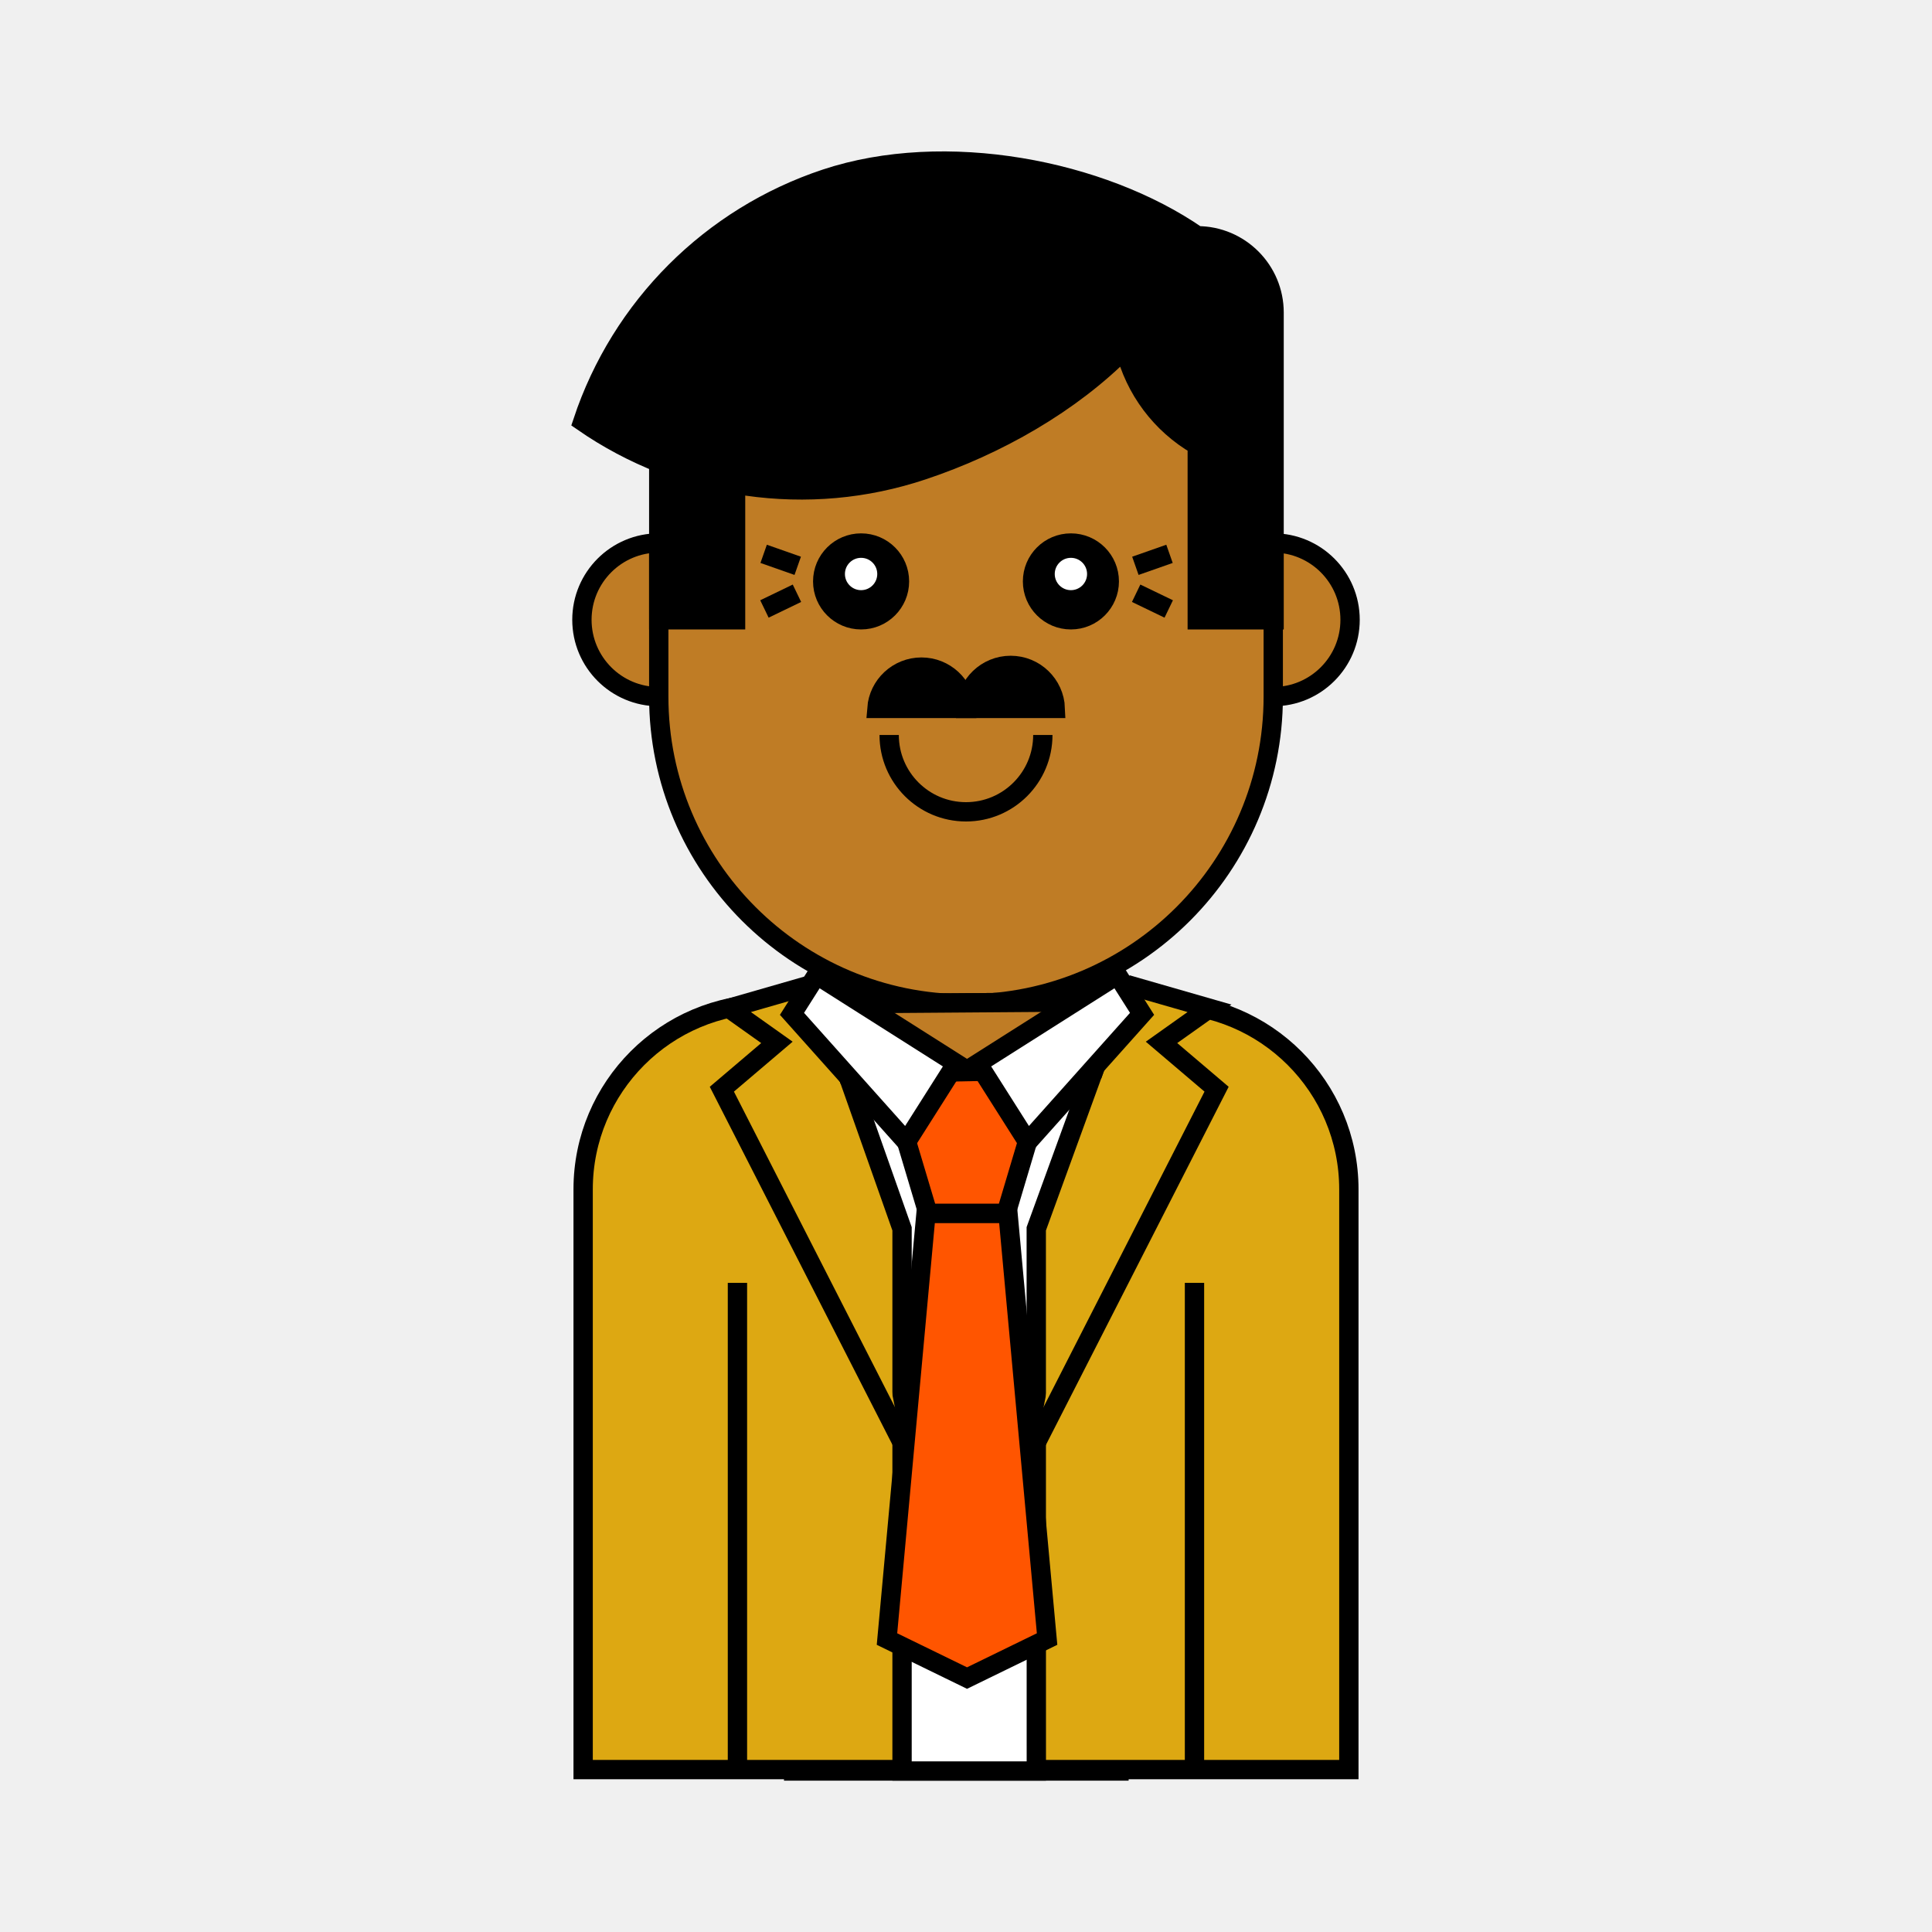
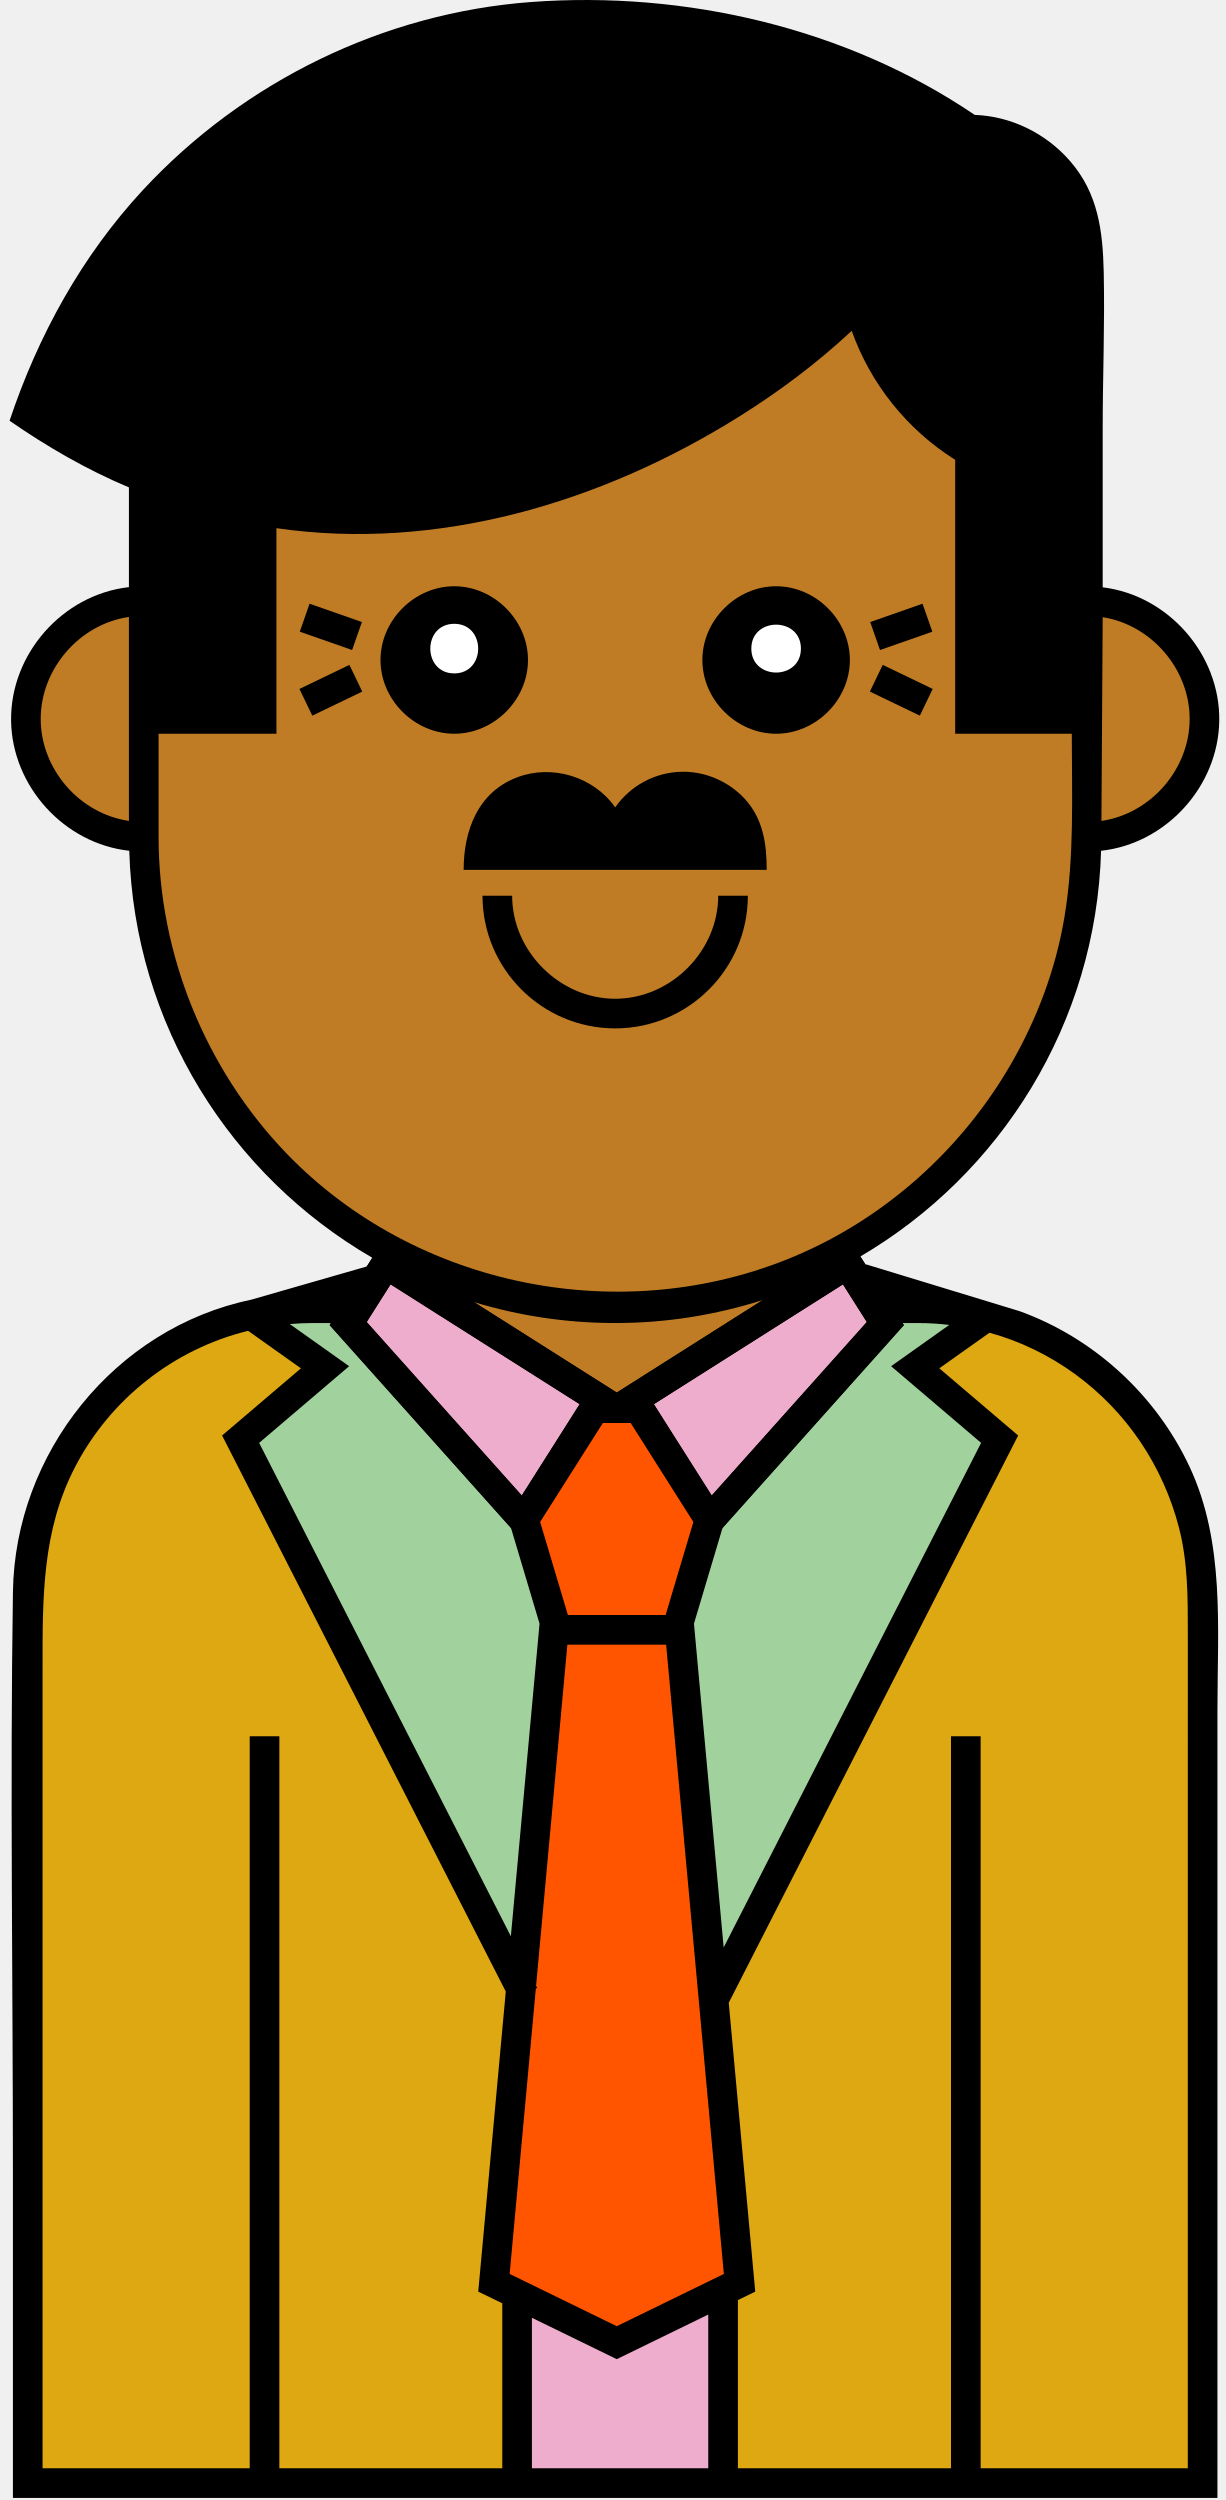
- <svg xmlns="http://www.w3.org/2000/svg" id="Layer_1" data-name="Layer 1" viewBox="0 0 300 300">
-   <defs>
-     <style>.cls-1{fill:#dda812;}.cls-1,.cls-2,.cls-3,.cls-4,.cls-5,.cls-6,.cls-7{stroke:#000;stroke-miterlimit:10;stroke-width:3px;}.cls-2{fill:none;}.cls-3{fill:#ffaee4;}.cls-4{fill:#bf7c25;}.cls-6{fill:#fff;}.cls-7{fill:#f50;}</style>
-   </defs>
-   <rect class="cls-1" x="123.24" y="165.96" width="50.51" height="109.04" />
-   <path class="cls-1" d="M119.35,155.88h61.3a28.8,28.8,0,0,1,28.8,28.8v90.1a0,0,0,0,1,0,0H90.55a0,0,0,0,1,0,0v-90.1A28.8,28.8,0,0,1,119.35,155.88Z" />
-   <line class="cls-2" x1="114.51" y1="199.2" x2="114.51" y2="274.78" />
-   <line class="cls-2" x1="185.48" y1="199.2" x2="185.48" y2="274.78" />
-   <path class="cls-3" d="M132.95,142.05h35a0,0,0,0,1,0,0V156.8a17.51,17.51,0,0,1-17.51,17.51h0a17.51,17.51,0,0,1-17.51-17.51V142.05A0,0,0,0,1,132.95,142.05Z" />
-   <circle class="cls-4" cx="102.29" cy="96.24" r="11.93" />
-   <circle class="cls-4" cx="197.71" cy="96.24" r="11.93" />
-   <path class="cls-4" d="M197.71,108.17a47.71,47.71,0,0,1-95.42,0V84.32a47.71,47.71,0,0,1,95.42,0Z" />
-   <path class="cls-2" d="M161.93,114.13a11.93,11.93,0,0,1-23.86,0" />
-   <rect class="cls-5" x="102.29" y="60.46" width="11.93" height="35.78" />
-   <circle class="cls-5" cx="133.71" cy="90.28" r="5.96" />
-   <circle class="cls-5" cx="166.29" cy="90.28" r="5.96" />
-   <circle class="cls-6" cx="166.29" cy="89.13" r="4.01" />
-   <circle class="cls-6" cx="133.71" cy="89.13" r="4.01" />
-   <path class="cls-6" d="M160.92,275H140.07V190.81l-12.33-34.93,46-.34-12.83,35.27Z" />
-   <polygon class="cls-7" points="156.22 188.43 144.1 188.43 138.94 171.15 144.1 166 156.22 166 161.37 171.15 156.22 188.43" />
-   <polygon class="cls-7" points="162.59 254.51 150.16 260.57 137.73 254.51 143.79 188.43 156.52 188.43 162.59 254.51" />
-   <polygon class="cls-4" points="131.58 166.77 127.74 155.88 173.75 155.54 169.94 166 131.58 166.77" />
-   <polyline class="cls-1" points="126.02 152.88 113.19 156.57 120.64 161.86 112.09 169.13 140 223.83" />
-   <polyline class="cls-1" points="174.98 152.88 187.81 156.57 180.36 161.86 188.91 169.13 161 223.83" />
-   <polygon class="cls-6" points="140.75 177.32 122.98 157.43 126.81 151.39 148.48 165.13 140.75 177.32" />
-   <polygon class="cls-6" points="159.57 177.32 177.34 157.43 173.51 151.39 151.84 165.13 159.57 177.32" />
-   <path class="cls-5" d="M185.91,36.61c-14.9-10.3-39.19-15-57.7-8.85A59.53,59.53,0,0,0,90.49,65.47,59.55,59.55,0,0,0,143.3,73c11.51-3.84,23-10.35,31.37-18.86a23.87,23.87,0,0,0,11.24,15V96.24h11.93V48.54A11.93,11.93,0,0,0,185.91,36.61Z" />
-   <line class="cls-2" x1="123.87" y1="87.86" x2="118.58" y2="86" />
-   <line class="cls-2" x1="123.75" y1="92.12" x2="118.7" y2="94.56" />
-   <line class="cls-2" x1="176.3" y1="87.86" x2="181.6" y2="86" />
-   <line class="cls-2" x1="176.42" y1="92.12" x2="181.48" y2="94.56" />
-   <path class="cls-5" d="M136.16,110A6.94,6.94,0,0,1,150,110Z" />
-   <path class="cls-5" d="M150,110a6.94,6.94,0,0,1,13.87,0Z" />
+ <svg xmlns="http://www.w3.org/2000/svg" width="124px" height="253px" viewBox="0 0 124 253" version="1.1">
+   <defs />
+   <g id="Symbols" stroke="none" stroke-width="1" fill="none" fill-rule="evenodd">
+     <g id="mateo">
+       <path d="M100.191,133.341 L92.513,138.195 L101.18,145.624 L72.189,202.089 L74.842,231.018 L73.176,231.831 L73.176,251.29 L121.705,251.29 L121.705,237.514 L121.705,210.236 L121.705,181.511 L121.705,163.356 C121.705,158.663 121.06,154.092 119.195,149.747 C116.554,143.594 111.826,138.484 105.836,135.471 C104.036,134.567 102.141,133.85 100.191,133.341" id="Fill-141" fill="#DDA812" />
+       <path d="M92.514,138.195 L100.192,133.341 C100.074,133.31 99.961,133.268 99.843,133.239 L100.066,133.081 L87.233,129.395 L87.106,130.014 L89.597,133.946 L71.822,153.829 L71.802,153.796 L68.478,164.94 L68.781,164.94 L72.189,202.089 L101.181,145.624 L92.514,138.195 Z" id="Fill-142" fill="#A1D29D" />
+       <path d="M32.611,138.195 L26.031,132.913 L25.816,132.975 C12.505,135.693 2.942,147.897 2.807,161.362 C2.757,166.28 2.798,171.201 2.797,176.119 C2.795,185.584 2.796,195.048 2.798,204.512 C2.799,214.173 2.801,223.833 2.803,233.494 C2.804,239.149 2.806,244.803 2.807,250.458 L2.807,251.29 L52.33,251.29 L52.33,232.16 L62.415,237.08 L49.987,231.018 L52.742,200.994 L24.18,145.457 L32.611,138.195 Z" id="Fill-143" fill="#DDA812" />
+       <polygon id="Fill-144" fill="#A1D29D" points="56.353 164.94 53.029 153.796 53.009 153.829 35.234 133.946 38.081 129.452 26.032 132.913 32.611 138.195 24.18 145.457 52.742 200.994 56.05 164.94" />
+       <path d="M109.965,60.828 L109.965,72.755 L98.165,72.755 L98.165,45.683 C92.609,42.465 88.477,37.077 86.922,30.676 C81.079,36.594 74.088,41.3 66.647,44.969 C58.903,48.787 50.565,51.598 41.928,52.361 C36.778,52.817 31.567,52.584 26.475,51.693 L26.475,72.755 L14.548,72.755 L14.548,60.828 C8.111,60.828 2.621,66.319 2.621,72.755 C2.621,79.191 8.111,84.682 14.548,84.682 C14.548,105.021 27.28,122.377 45.205,129.241 L45.205,131.799 L60.734,141.638 L60.181,142.51 L64.65,142.51 L64.098,141.638 L80.229,131.416 L80.229,128.877 C97.667,121.778 109.965,104.671 109.965,84.682 C116.402,84.682 121.892,79.191 121.892,72.755 C121.892,66.319 116.402,60.828 109.965,60.828" id="Fill-145" fill="#BF7C25" />
+       <polygon id="Fill-146" fill="#DDA812" points="55.811 149.406 55.811 149.406 55.121 150.494" />
+       <path d="M62.256,104.073 C54.852,104.073 48.829,98.05 48.829,90.646 L51.829,90.646 C51.829,96.267 56.635,101.073 62.256,101.073 C67.877,101.073 72.683,96.267 72.683,90.646 L75.683,90.646 C75.683,98.05 69.659,104.073 62.256,104.073" id="Fill-147" fill="#000000" />
+       <path d="M45.969,59.328 C41.944,59.328 38.506,62.77 38.506,66.792 C38.506,70.818 41.945,74.255 45.969,74.255 C49.993,74.255 53.433,70.818 53.433,66.792 C53.433,62.77 49.994,59.328 45.969,59.328" id="Fill-148" fill="#000000" />
+       <path d="M78.543,59.328 C74.519,59.328 71.079,62.77 71.079,66.792 C71.079,70.819 74.519,74.255 78.543,74.255 C82.567,74.255 86.007,70.818 86.007,66.792 C86.007,62.77 82.569,59.328 78.543,59.328" id="Fill-149" fill="#000000" />
+       <path d="M81.052,65.638 C81.052,62.409 76.034,62.409 76.034,65.638 C76.034,68.865 81.052,68.872 81.052,65.638" id="Fill-150" fill="#FFFFFF" />
+       <path d="M45.969,63.13 C42.74,63.13 42.74,68.148 45.969,68.148 C49.196,68.148 49.203,63.13 45.969,63.13" id="Fill-151" fill="#FFFFFF" />
+       <polygon id="Fill-152" fill="#EEADCD" points="53.009 153.828 35.234 133.945 39.061 127.905 60.734 141.637" />
+       <path d="M37.107,133.79 L52.804,151.349 L58.663,142.102 L39.524,129.975 L37.107,133.79 Z M53.213,156.308 L33.359,134.1 L38.596,125.835 L62.803,141.173 L53.213,156.308 Z" id="Fill-153" fill="#000000" />
+       <polygon id="Fill-154" fill="#EEADCD" points="71.822 153.828 89.597 133.945 85.77 127.905 64.098 141.637" />
+       <path d="M66.168,142.102 L72.026,151.349 L87.724,133.79 L85.305,129.976 L66.168,142.102 Z M71.618,156.308 L62.028,141.173 L86.234,125.836 L91.472,134.1 L71.618,156.308 Z" id="Fill-155" fill="#000000" />
+       <path d="M98.165,13.119 C85.557,4.405 69.537,0.644 54.331,1.65 C39.867,2.607 26.066,9.25 16.1,19.743 C10.095,26.063 5.511,33.718 2.748,41.985 C6.433,44.532 10.394,46.654 14.548,48.318 L14.548,72.755 L26.475,72.755 L26.475,51.693 C43.551,54.681 60.981,49.389 75.281,40.069 C79.465,37.342 83.41,34.233 86.922,30.676 C88.477,37.076 92.609,42.465 98.165,45.683 L98.165,72.755 L110.092,72.755 L110.092,45.007 L110.092,30.739 C110.092,26.605 110.536,22.161 108.158,18.533 C105.979,15.209 102.142,13.119 98.165,13.119" id="Fill-156" fill="#000000" />
+       <polygon id="Fill-157" fill="#000000" points="35.634 65.782 30.337 63.928 31.328 61.096 36.625 62.95" />
+       <polygon id="Fill-158" fill="#000000" points="31.604 72.423 30.302 69.72 35.359 67.285 36.661 69.988" />
+       <polygon id="Fill-159" fill="#000000" points="89.056 65.782 88.065 62.95 93.362 61.096 94.353 63.928" />
+       <polygon id="Fill-160" fill="#000000" points="93.087 72.423 88.03 69.988 89.332 67.285 94.389 69.72" />
+       <path d="M69.159,78.101 C66.305,78.101 63.783,79.529 62.256,81.705 C60.073,78.594 55.866,77.318 52.317,78.672 C48.347,80.189 46.921,84.067 46.921,88.033 L77.591,88.033 C77.591,85.403 77.221,82.855 75.375,80.849 C73.792,79.128 71.501,78.101 69.159,78.101" id="Fill-161" fill="#000000" />
+       <polygon id="Fill-162" fill="#FF5500" points="68.781 164.94 68.478 164.94 71.802 153.796 64.65 142.51 60.181 142.51 53.03 153.796 56.353 164.94 56.051 164.94 49.988 231.018 62.416 237.08 74.843 231.018" />
+       <polygon id="Fill-163" fill="#EEADCD" points="52.33 232.16 52.33 251.29 73.176 251.29 73.176 231.83 62.415 237.079" />
+       <path d="M120.205,249.79 L99.241,249.79 L99.241,175.711 L96.241,175.711 L96.241,249.79 L74.676,249.79 L74.676,232.768 L76.431,231.912 L73.749,202.678 L103.038,145.272 L95.059,138.475 L100.135,134.871 C106.374,136.587 111.828,140.583 115.431,145.949 C117.192,148.572 118.505,151.492 119.3,154.55 C120.231,158.131 120.207,161.719 120.208,165.393 C120.215,183.468 120.205,201.542 120.205,219.617 L120.205,249.79 Z M62.415,235.411 L51.576,230.123 L54.226,201.247 L54.365,201.175 L54.252,200.954 L57.418,166.44 L67.412,166.44 L73.254,230.123 L62.415,235.411 Z M71.676,249.79 L53.83,249.79 L53.83,234.561 L62.415,238.748 L71.676,234.231 L71.676,249.79 Z M50.83,233.097 L50.83,249.79 L28.271,249.79 L28.271,175.711 L25.271,175.711 L25.271,249.79 L4.307,249.79 L4.307,195.855 L4.307,168.798 C4.307,161.695 4.247,154.901 7.611,148.432 C11.177,141.574 17.596,136.522 25.109,134.68 L30.455,138.475 L22.476,145.272 L51.185,201.543 L48.399,231.912 L50.83,233.097 Z M31.608,133.892 L33.492,133.892 L33.359,134.1 L51.712,154.629 L54.601,164.313 L51.699,195.949 L26.225,146.019 L35.333,138.26 L29.326,133.994 C30.08,133.932 30.839,133.892 31.608,133.892 Z M39.525,129.976 L58.663,142.102 L52.804,151.349 L37.107,133.79 L39.525,129.976 Z M62.256,133.891 C67.467,133.891 72.486,133.067 77.202,131.559 L62.415,140.928 L47.967,131.773 C52.49,133.149 57.288,133.891 62.256,133.891 Z M16.047,84.683 L16.047,74.255 L27.975,74.255 L27.975,53.452 C44.316,55.818 60.847,50.861 74.674,42.237 C78.773,39.68 82.663,36.779 86.193,33.477 C88.097,38.845 91.803,43.484 96.664,46.531 L96.664,74.255 L108.465,74.255 C108.465,80.443 108.744,86.684 107.721,92.815 C106.846,98.063 104.942,103.136 102.278,107.736 C97.311,116.311 89.616,123.235 80.481,127.107 C63.078,134.485 42.044,130.334 28.933,116.662 C20.757,108.136 16.047,96.5 16.047,84.683 Z M4.54,41.387 C9.073,28.626 18.106,17.599 29.793,10.738 C43.055,2.953 58.95,1.451 73.833,4.604 C82.321,6.402 90.546,9.667 97.697,14.62 C103.49,14.578 108.429,19.046 108.581,24.888 C108.661,27.959 108.607,31.039 108.603,34.11 C108.591,43.988 108.547,53.865 108.501,63.743 C108.49,66.247 108.477,68.751 108.465,71.255 L99.664,71.255 L99.664,44.819 C96.662,43.081 93.943,40.826 91.909,37.998 C89.693,34.917 88.629,31.352 87.744,27.707 C75.594,40.018 59.439,49.245 42.005,50.837 C36.303,51.358 30.602,50.893 24.975,49.908 L24.975,71.255 L16.047,71.255 L16.047,47.304 C12.023,45.691 8.16,43.786 4.54,41.387 Z M70.168,154.022 L67.36,163.44 L57.471,163.44 L54.662,154.022 C56.777,150.685 58.891,147.347 61.006,144.01 L63.825,144.01 L70.168,154.022 Z M87.723,133.79 L72.027,151.349 C70.074,148.267 68.121,145.185 66.167,142.102 L85.306,129.976 L87.723,133.79 Z M92.904,133.892 C93.974,133.892 95.028,133.96 96.066,134.081 L90.18,138.26 L99.288,146.019 L73.236,197.083 L70.229,164.314 L73.118,154.629 L91.471,134.1 L91.339,133.892 L92.904,133.892 Z M13.047,71.255 L13.047,83.075 C8.035,82.35 4.12,77.819 4.12,72.755 C4.12,67.692 8.035,63.161 13.047,62.436 L13.047,71.255 Z M111.592,62.46 C116.547,63.241 120.392,67.739 120.392,72.755 C120.392,77.819 116.478,82.35 111.465,83.075 L111.592,62.46 Z M103.199,132.695 L87.647,127.953 L87.625,128.03 L87.07,127.154 C101.26,118.827 110.931,103.593 111.429,86.099 C118.016,85.381 123.29,79.571 123.389,72.95 C123.489,66.244 118.248,60.246 111.592,59.437 L111.592,43.475 C111.592,38.165 111.813,32.853 111.697,27.544 C111.605,23.369 111.13,19.567 108.289,16.298 C105.868,13.511 102.343,11.758 98.641,11.628 C85.669,2.824 69.35,-0.942 53.795,0.2 C38.836,1.298 24.648,8.245 14.459,19.236 C8.272,25.909 3.842,33.973 0.968,42.579 C4.782,45.215 8.766,47.527 13.047,49.325 L13.047,59.417 C6.335,60.168 1.022,66.197 1.123,72.95 C1.222,79.571 6.497,85.381 13.083,86.099 C13.584,103.688 23.36,118.989 37.677,127.286 L37.119,128.167 L25.405,131.533 C11.605,134.415 1.52,147.075 1.309,161.085 C1.014,180.736 1.307,200.415 1.307,220.068 L1.307,252.79 L96.275,252.79 L123.205,252.79 L123.205,199.549 L123.205,172.978 C123.205,164.704 123.983,156.111 120.371,148.411 C116.975,141.171 110.722,135.421 103.199,132.695 Z" id="Fill-164" fill="#000000" />
+     </g>
+   </g>
</svg>
